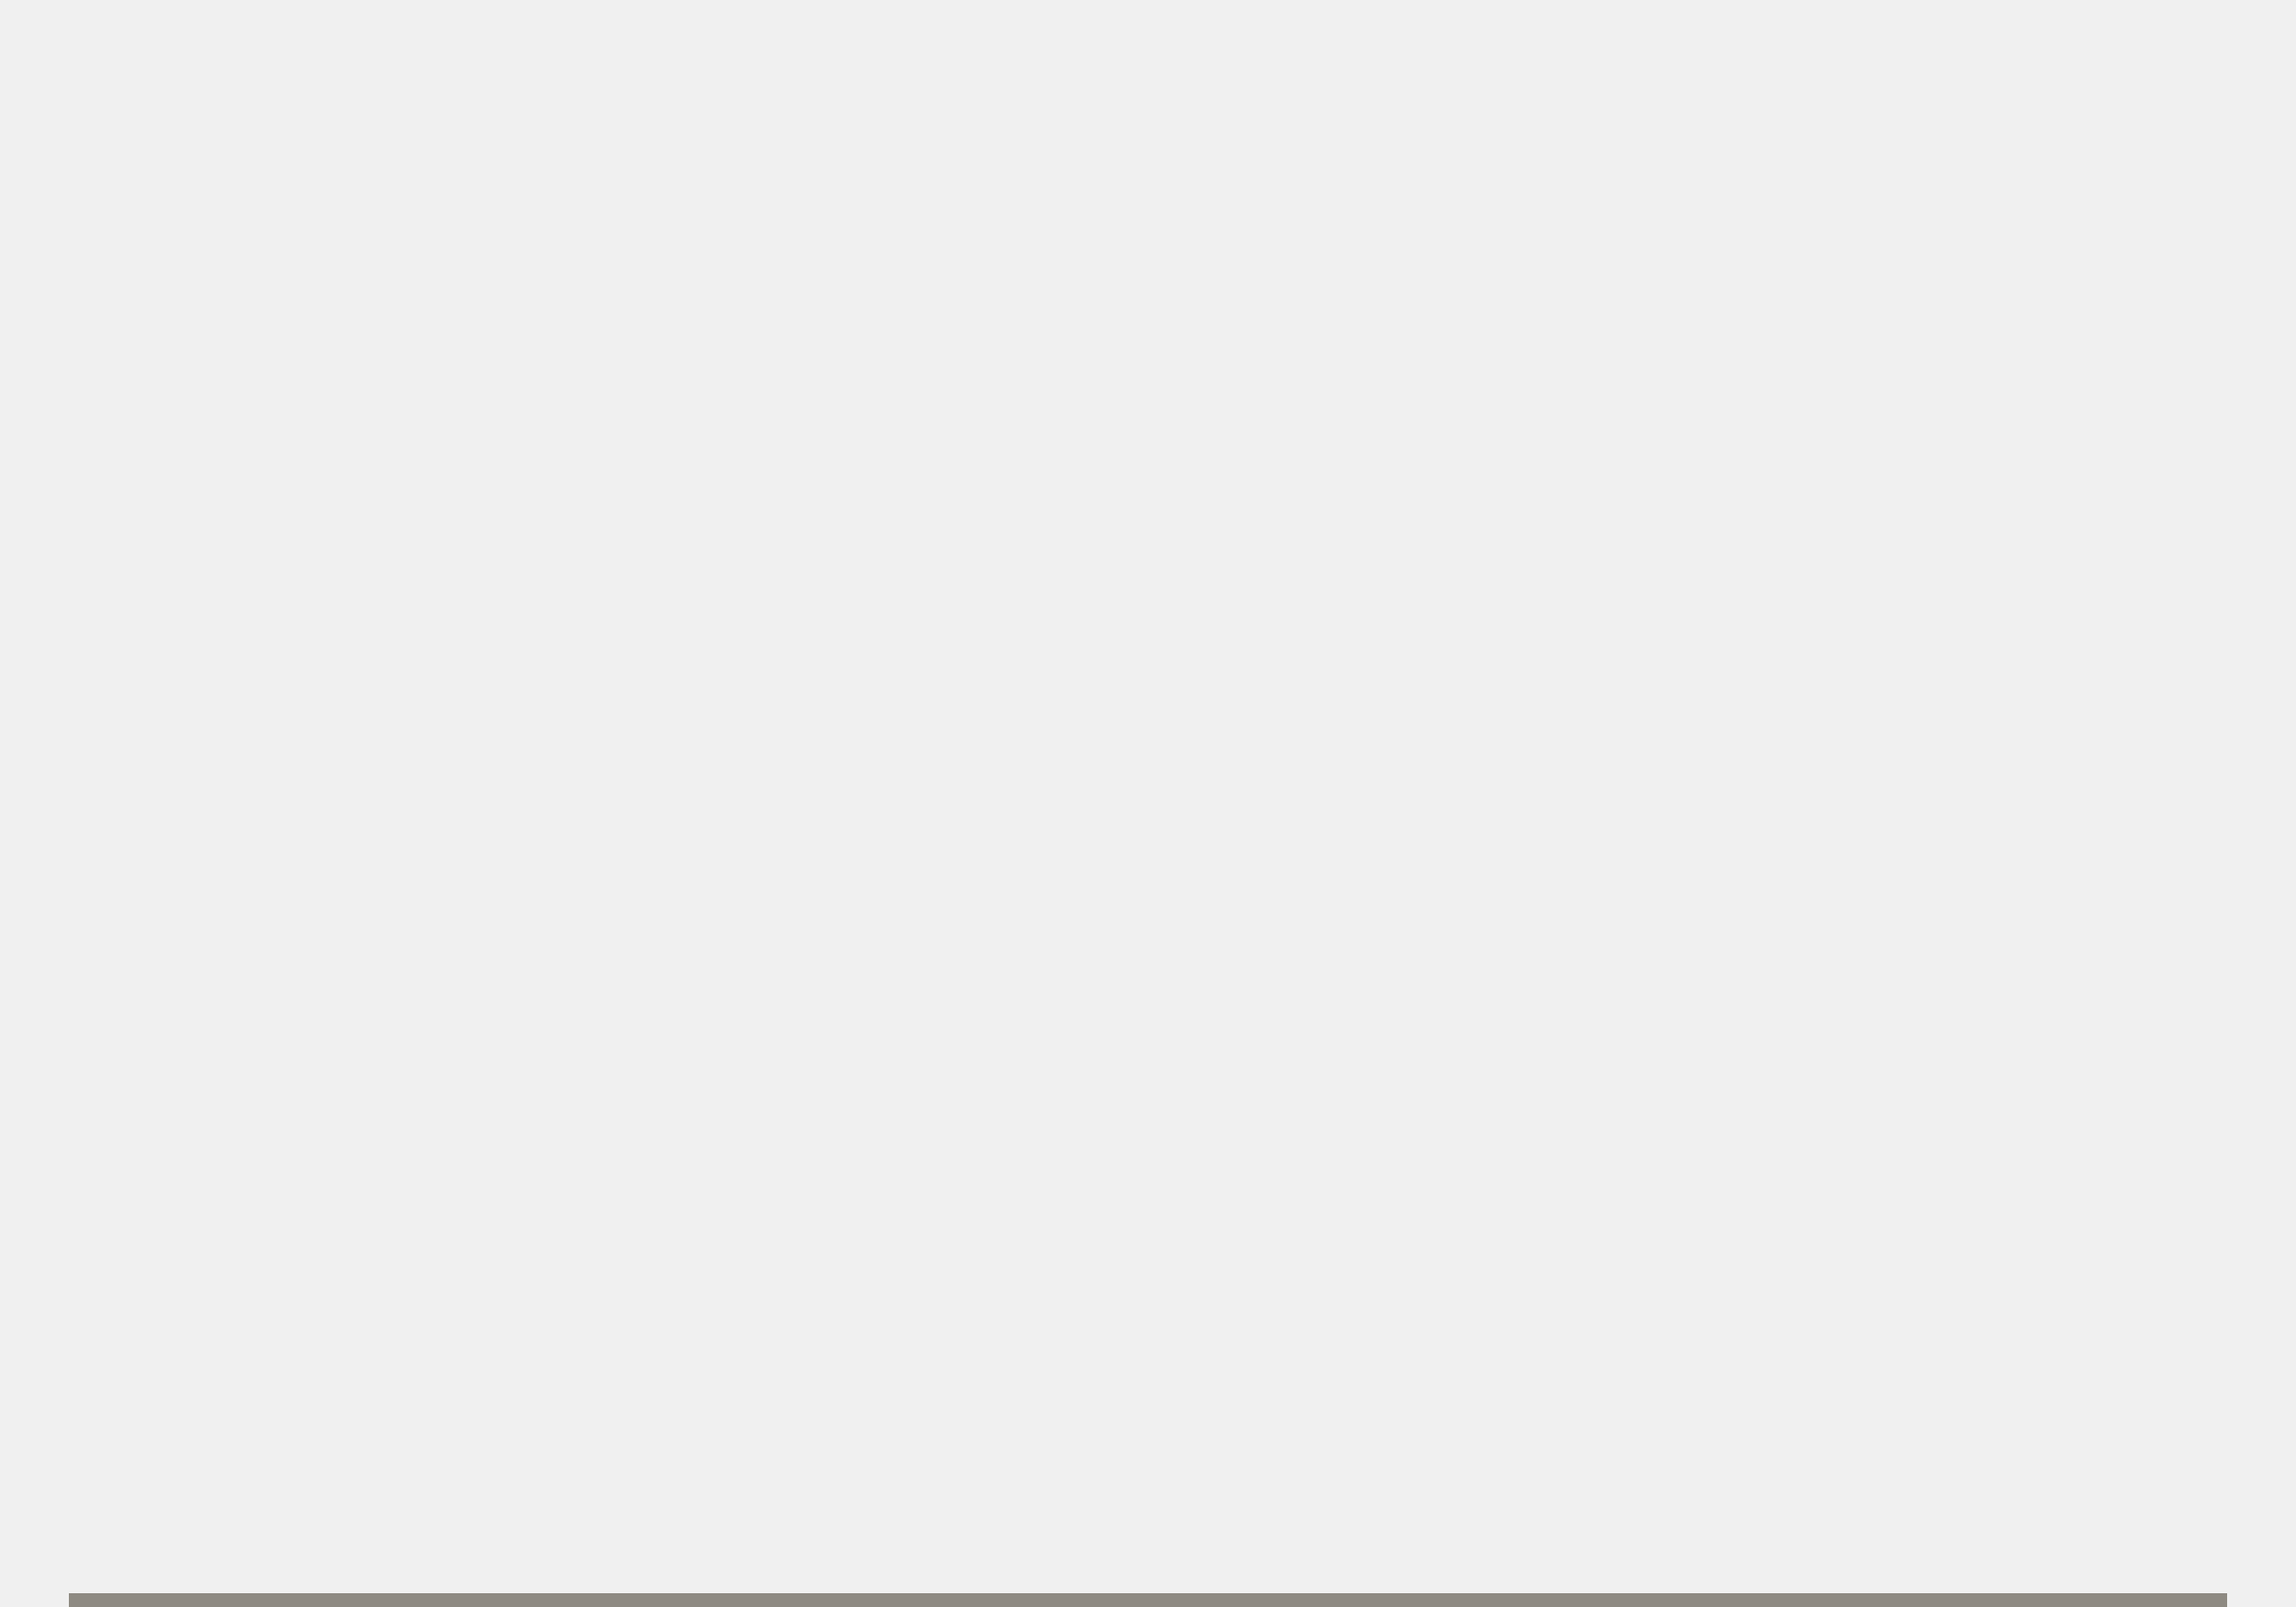
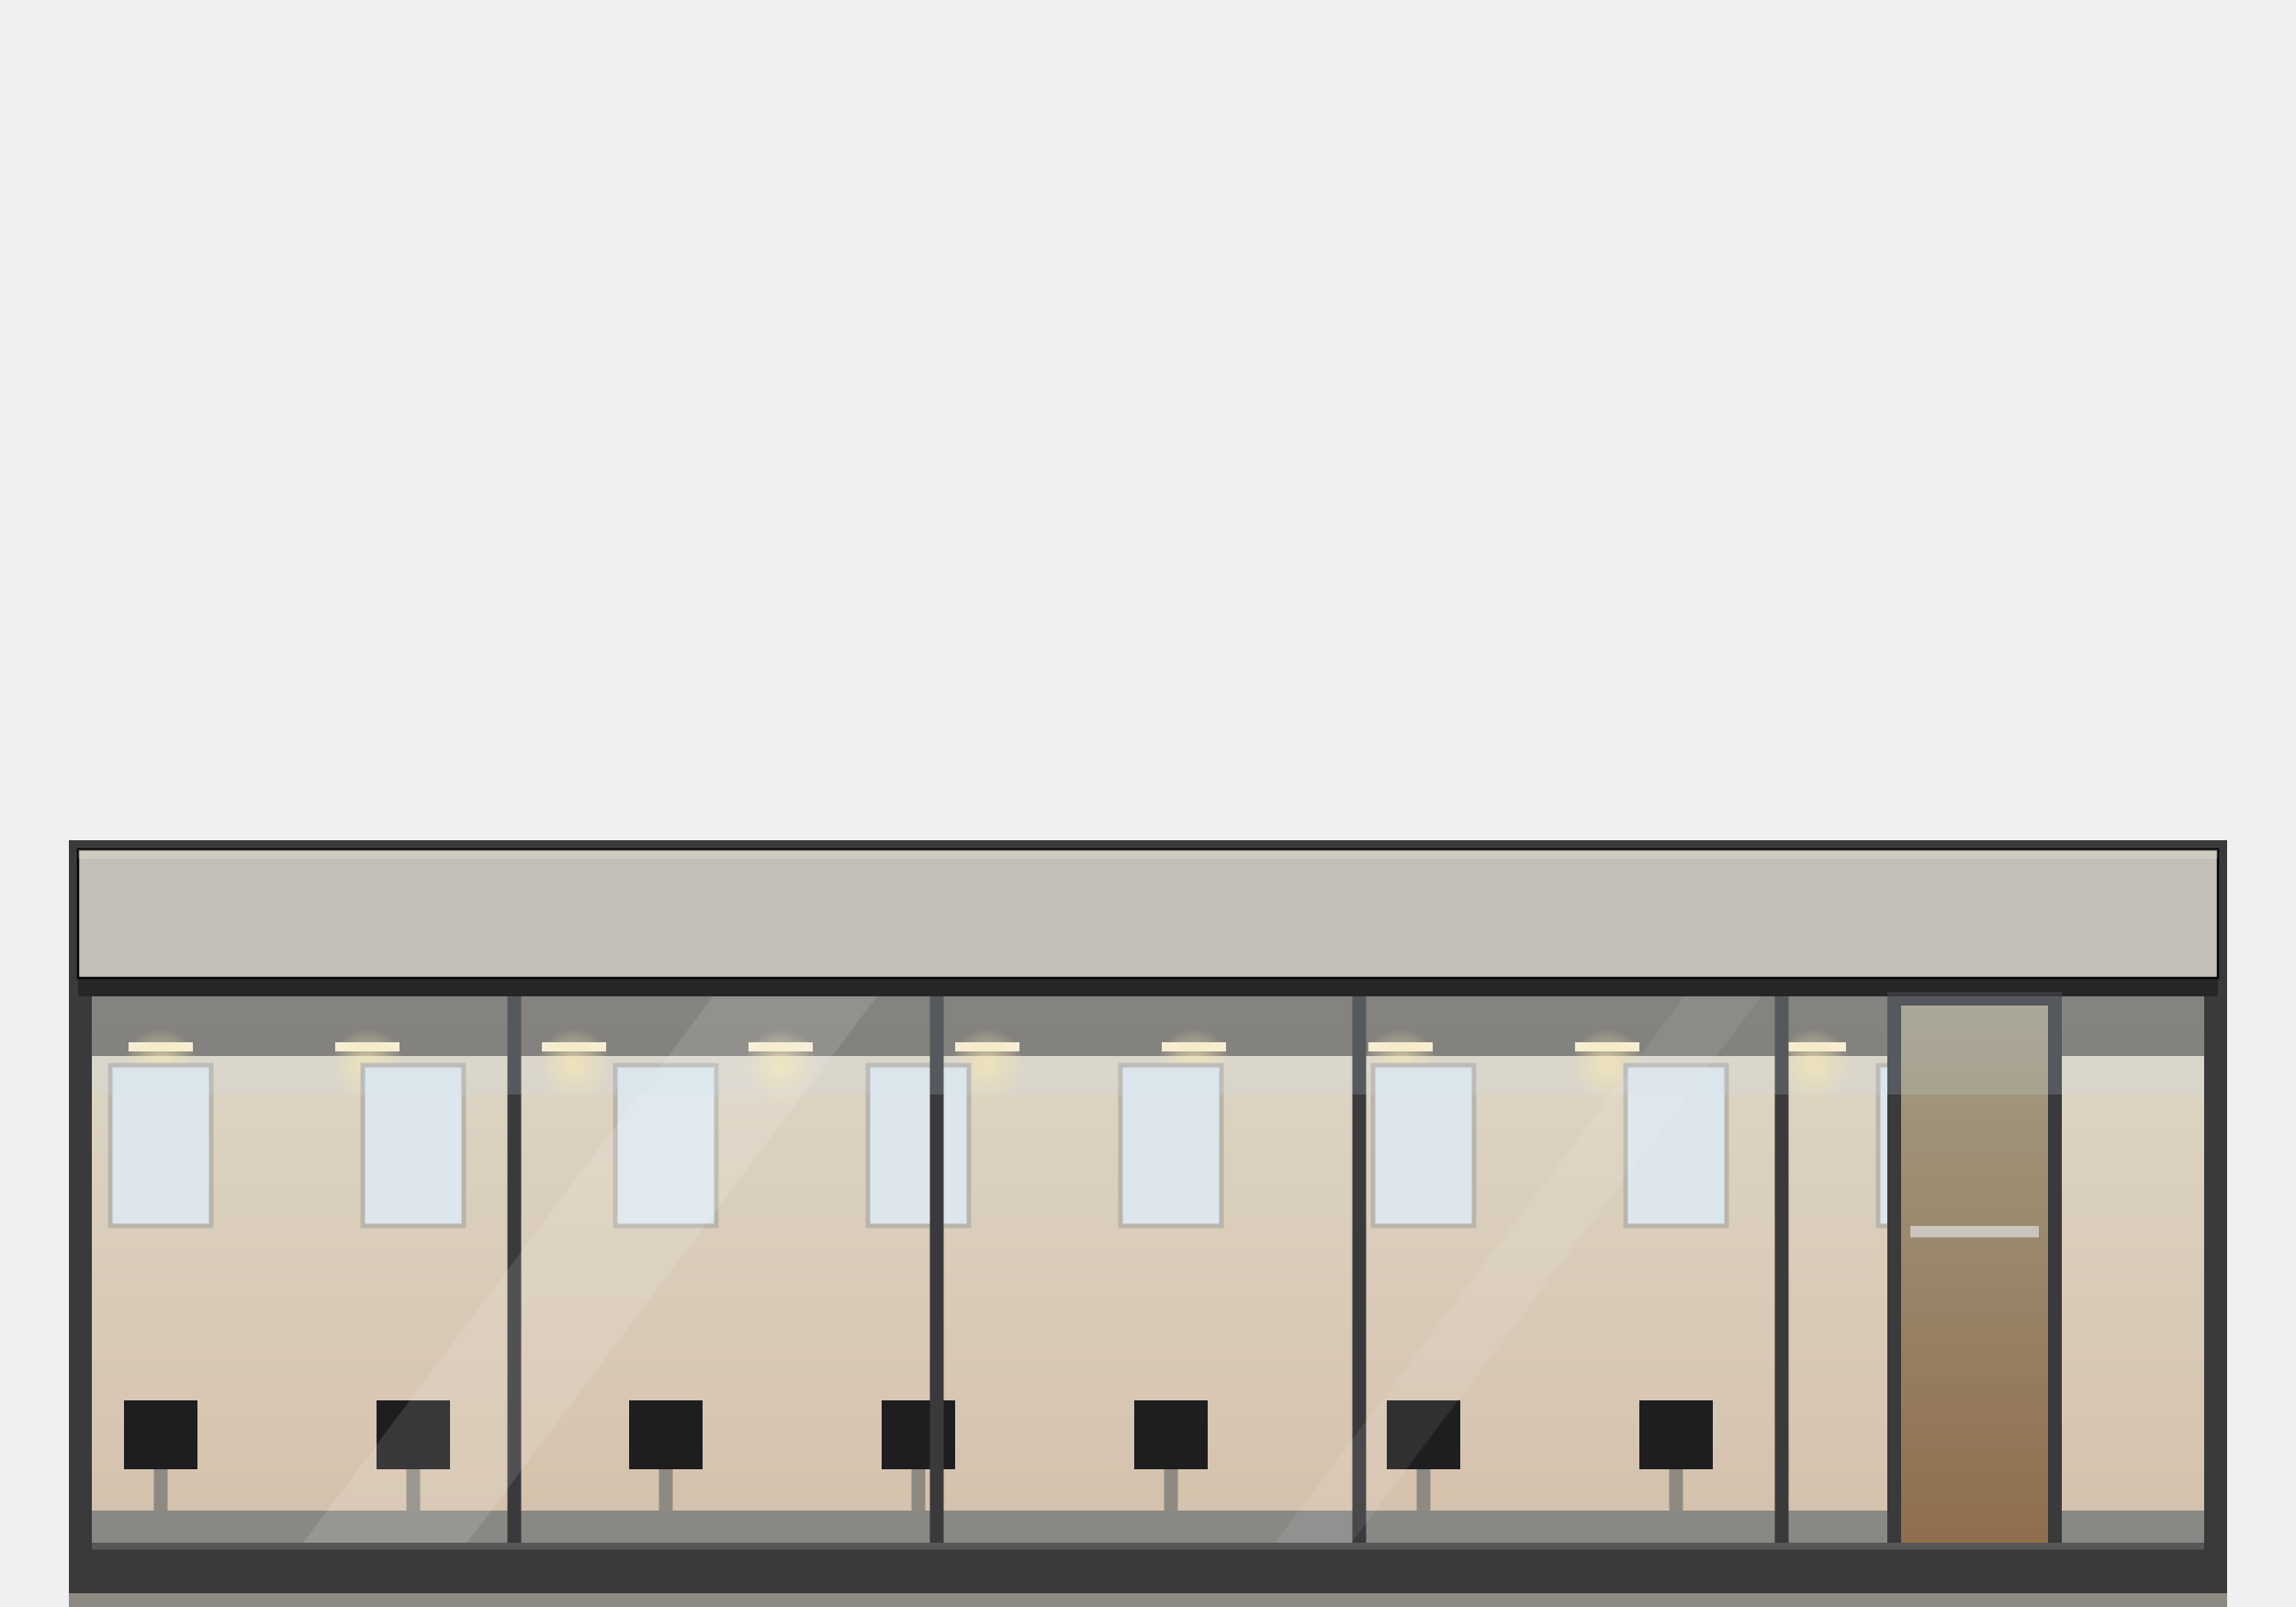
<svg xmlns="http://www.w3.org/2000/svg" width="1000.0" height="700.0" viewBox="0 0 1000.0 700.0">
  <defs>
    <linearGradient id="glass" x1="0" y1="0" x2="0" y2="1">
      <stop offset="0" stop-color="#C4E0EC" />
      <stop offset="1" stop-color="#557A90" />
    </linearGradient>
    <linearGradient id="shade" x1="0" y1="0" x2="0" y2="1">
      <stop offset="0" stop-color="#FFFFFF" stop-opacity="0.1" />
      <stop offset="1" stop-color="#000000" stop-opacity="0.16" />
    </linearGradient>
    <radialGradient id="glow">
      <stop offset="0" stop-color="#FFE9A8" stop-opacity="0.75" />
      <stop offset="1" stop-color="#FFE9A8" stop-opacity="0" />
    </radialGradient>
    <linearGradient id="warm" x1="0" y1="0" x2="0" y2="1">
      <stop offset="0" stop-color="#FFE7B5" />
      <stop offset="1" stop-color="#D98E4A" />
    </linearGradient>
    <linearGradient id="drop" x1="0" y1="0" x2="0" y2="1">
      <stop offset="0" stop-color="#2A1408" stop-opacity="0.3" />
      <stop offset="1" stop-color="#2A1408" stop-opacity="0" />
    </linearGradient>
    <linearGradient id="sun" x1="0" y1="0" x2="1" y2="0">
      <stop offset="0" stop-color="#FFE6B8" stop-opacity="0.14" />
      <stop offset="0.5" stop-color="#FFE6B8" stop-opacity="0" />
      <stop offset="1" stop-color="#1A0C14" stop-opacity="0.12" />
    </linearGradient>
    <radialGradient id="pumpkin_glow">
      <stop offset="0" stop-color="#FFB347" stop-opacity="0.6" />
      <stop offset="1" stop-color="#FFB347" stop-opacity="0" />
    </radialGradient>
  </defs>
+   <rect x="30.0" y="366.0" width="940.0" height="334.0" fill="#3A3A3C" />
+   <rect x="34.0" y="370.0" width="932.0" height="56.0" fill="#C9C5BC" stroke="#000000" stroke-width="1.0" opacity="0.95" />
+   <rect x="34.0" y="370.0" width="932.0" height="4.0" fill="#FFFFFF" opacity="0.18" />
+   <rect x="34.0" y="426.0" width="932.0" height="8.0" fill="#000000" opacity="0.35" />
+   <rect x="40.0" y="434.0" width="920.0" height="238.0" fill="#2F3A41" />
+   <clipPath id="in1">
+     <rect x="40.0" y="434.0" width="920.0" height="238.0" />
+   </clipPath>
+   <g clip-path="url(#in1)">
+     <rect x="40.0" y="434.0" width="920.0" height="238.0" fill="#d3d1cc" />
+     <rect x="40.0" y="434.0" width="920.0" height="238.0" fill="url(#warm)" opacity="0.25" />
+     <rect x="40.0" y="434.0" width="920.0" height="26.0" fill="#1E1A18" opacity="0.55" />
+     <rect x="56.0" y="454.0" width="28.0" height="4.0" fill="#FFF2D0" />
+     <circle cx="70.0" cy="464.0" r="16.0" fill="url(#glow)" />
+     <rect x="146.0" y="454.0" width="28.0" height="4.0" fill="#FFF2D0" />
+     <circle cx="160.0" cy="464.0" r="16.0" fill="url(#glow)" />
+     <rect x="236.0" y="454.0" width="28.0" height="4.0" fill="#FFF2D0" />
+     <circle cx="250.0" cy="464.0" r="16.0" fill="url(#glow)" />
+     <rect x="326.0" y="454.0" width="28.0" height="4.0" fill="#FFF2D0" />
+     <circle cx="340.0" cy="464.0" r="16.0" fill="url(#glow)" />
+     <rect x="416.0" y="454.0" width="28.0" height="4.0" fill="#FFF2D0" />
+     <circle cx="430.0" cy="464.0" r="16.0" fill="url(#glow)" />
+     <rect x="506.0" y="454.0" width="28.0" height="4.0" fill="#FFF2D0" />
+     <circle cx="520.0" cy="464.0" r="16.0" fill="url(#glow)" />
+     <rect x="596.0" y="454.0" width="28.0" height="4.0" fill="#FFF2D0" />
+     <circle cx="610.0" cy="464.0" r="16.0" fill="url(#glow)" />
+     <rect x="686.0" y="454.0" width="28.0" height="4.0" fill="#FFF2D0" />
+     <circle cx="700.0" cy="464.0" r="16.0" fill="url(#glow)" />
+     <rect x="776.0" y="454.0" width="28.0" height="4.0" fill="#FFF2D0" />
+     <circle cx="790.0" cy="464.0" r="16.0" fill="url(#glow)" />
+     <rect x="866.0" y="454.0" width="28.0" height="4.0" fill="#FFF2D0" />
+     <circle cx="880.0" cy="464.0" r="16.0" fill="url(#glow)" />
+     <rect x="40.0" y="658.0" width="920.0" height="14.0" fill="#898885" />
+     <rect x="48.0" y="464.0" width="44.0" height="70.0" fill="#DDE6EC" stroke="#B9B5AC" stroke-width="2.0" />
+     <rect x="54.0" y="610.0" width="32.0" height="30.0" fill="#1E1E20" />
+     <rect x="67.0" y="640.0" width="6.0" height="18.0" fill="#8E8A82" />
+     <rect x="158.0" y="464.0" width="44.0" height="70.0" fill="#DDE6EC" stroke="#B9B5AC" stroke-width="2.0" />
+     <rect x="164.0" y="610.0" width="32.0" height="30.0" fill="#1E1E20" />
+     <rect x="177.0" y="640.0" width="6.0" height="18.0" fill="#8E8A82" />
+     <rect x="268.0" y="464.0" width="44.0" height="70.0" fill="#DDE6EC" stroke="#B9B5AC" stroke-width="2.0" />
+     <rect x="274.0" y="610.0" width="32.0" height="30.0" fill="#1E1E20" />
+     <rect x="287.0" y="640.0" width="6.0" height="18.0" fill="#8E8A82" />
+     <rect x="378.0" y="464.0" width="44.0" height="70.0" fill="#DDE6EC" stroke="#B9B5AC" stroke-width="2.0" />
+     <rect x="384.0" y="610.0" width="32.0" height="30.0" fill="#1E1E20" />
+     <rect x="397.0" y="640.0" width="6.0" height="18.0" fill="#8E8A82" />
+     <rect x="488.0" y="464.0" width="44.0" height="70.0" fill="#DDE6EC" stroke="#B9B5AC" stroke-width="2.0" />
+     <rect x="494.0" y="610.0" width="32.0" height="30.0" fill="#1E1E20" />
+     <rect x="507.0" y="640.0" width="6.0" height="18.0" fill="#8E8A82" />
+     <rect x="598.0" y="464.0" width="44.0" height="70.0" fill="#DDE6EC" stroke="#B9B5AC" stroke-width="2.0" />
+     <rect x="604.0" y="610.0" width="32.0" height="30.0" fill="#1E1E20" />
+     <rect x="617.0" y="640.0" width="6.0" height="18.0" fill="#8E8A82" />
+     <rect x="708.0" y="464.0" width="44.0" height="70.0" fill="#DDE6EC" stroke="#B9B5AC" stroke-width="2.0" />
+     <rect x="714.0" y="610.0" width="32.0" height="30.0" fill="#1E1E20" />
+     <rect x="727.0" y="640.0" width="6.0" height="18.0" fill="#8E8A82" />
+     <rect x="818.0" y="464.0" width="44.0" height="70.0" fill="#DDE6EC" stroke="#B9B5AC" stroke-width="2.0" />
+     <rect x="824.0" y="610.0" width="32.0" height="30.0" fill="#1E1E20" />
+     <rect x="837.0" y="640.0" width="6.0" height="18.0" fill="#8E8A82" />
+   </g>
+   <rect x="822.0" y="432.0" width="76.0" height="262.0" fill="#3A3A3C" />
+   <rect x="828.0" y="438.0" width="64.0" height="250.0" fill="#33404A" />
+   <rect x="828.0" y="438.0" width="64.0" height="250.0" fill="url(#warm)" opacity="0.55" />
+   <rect x="832.0" y="534.0" width="56.0" height="5.0" fill="#C9C5BC" />
+   <rect x="221.0" y="434.0" width="6.0" height="238.0" fill="#3A3A3C" />
+   <rect x="405.0" y="434.0" width="6.0" height="238.0" fill="#3A3A3C" />
+   <rect x="589.0" y="434.0" width="6.0" height="238.0" fill="#3A3A3C" />
+   <rect x="773.0" y="434.0" width="6.0" height="238.0" fill="#3A3A3C" />
+   <rect x="40.0" y="672.0" width="920.0" height="22.0" fill="#3A3A3C" />
+   <rect x="40.0" y="672.0" width="920.0" height="3.0" fill="#FFFFFF" opacity="0.15" />
+   <clipPath id="pane2">
+     <rect x="40.0" y="434.0" width="920.0" height="238.0" />
+   </clipPath>
+   <g clip-path="url(#pane2)">
+     <path d="M132.0 672.0 l178.5 -238.0 l71.4 0 l-178.5 238.0 Z" fill="#FFFFFF" opacity="0.12" />
+     <path d="M555.2 672.0 l178.5 -238.0 l33.3 0 l-178.5 238.0 Z" fill="#FFFFFF" opacity="0.08" />
+     <rect x="40.0" y="434.0" width="920.0" height="42.8" fill="#CFE0EC" opacity="0.18" />
+   </g>
  <rect x="30.0" y="694.0" width="940.0" height="6.0" fill="#8E8A82" />
</svg>
